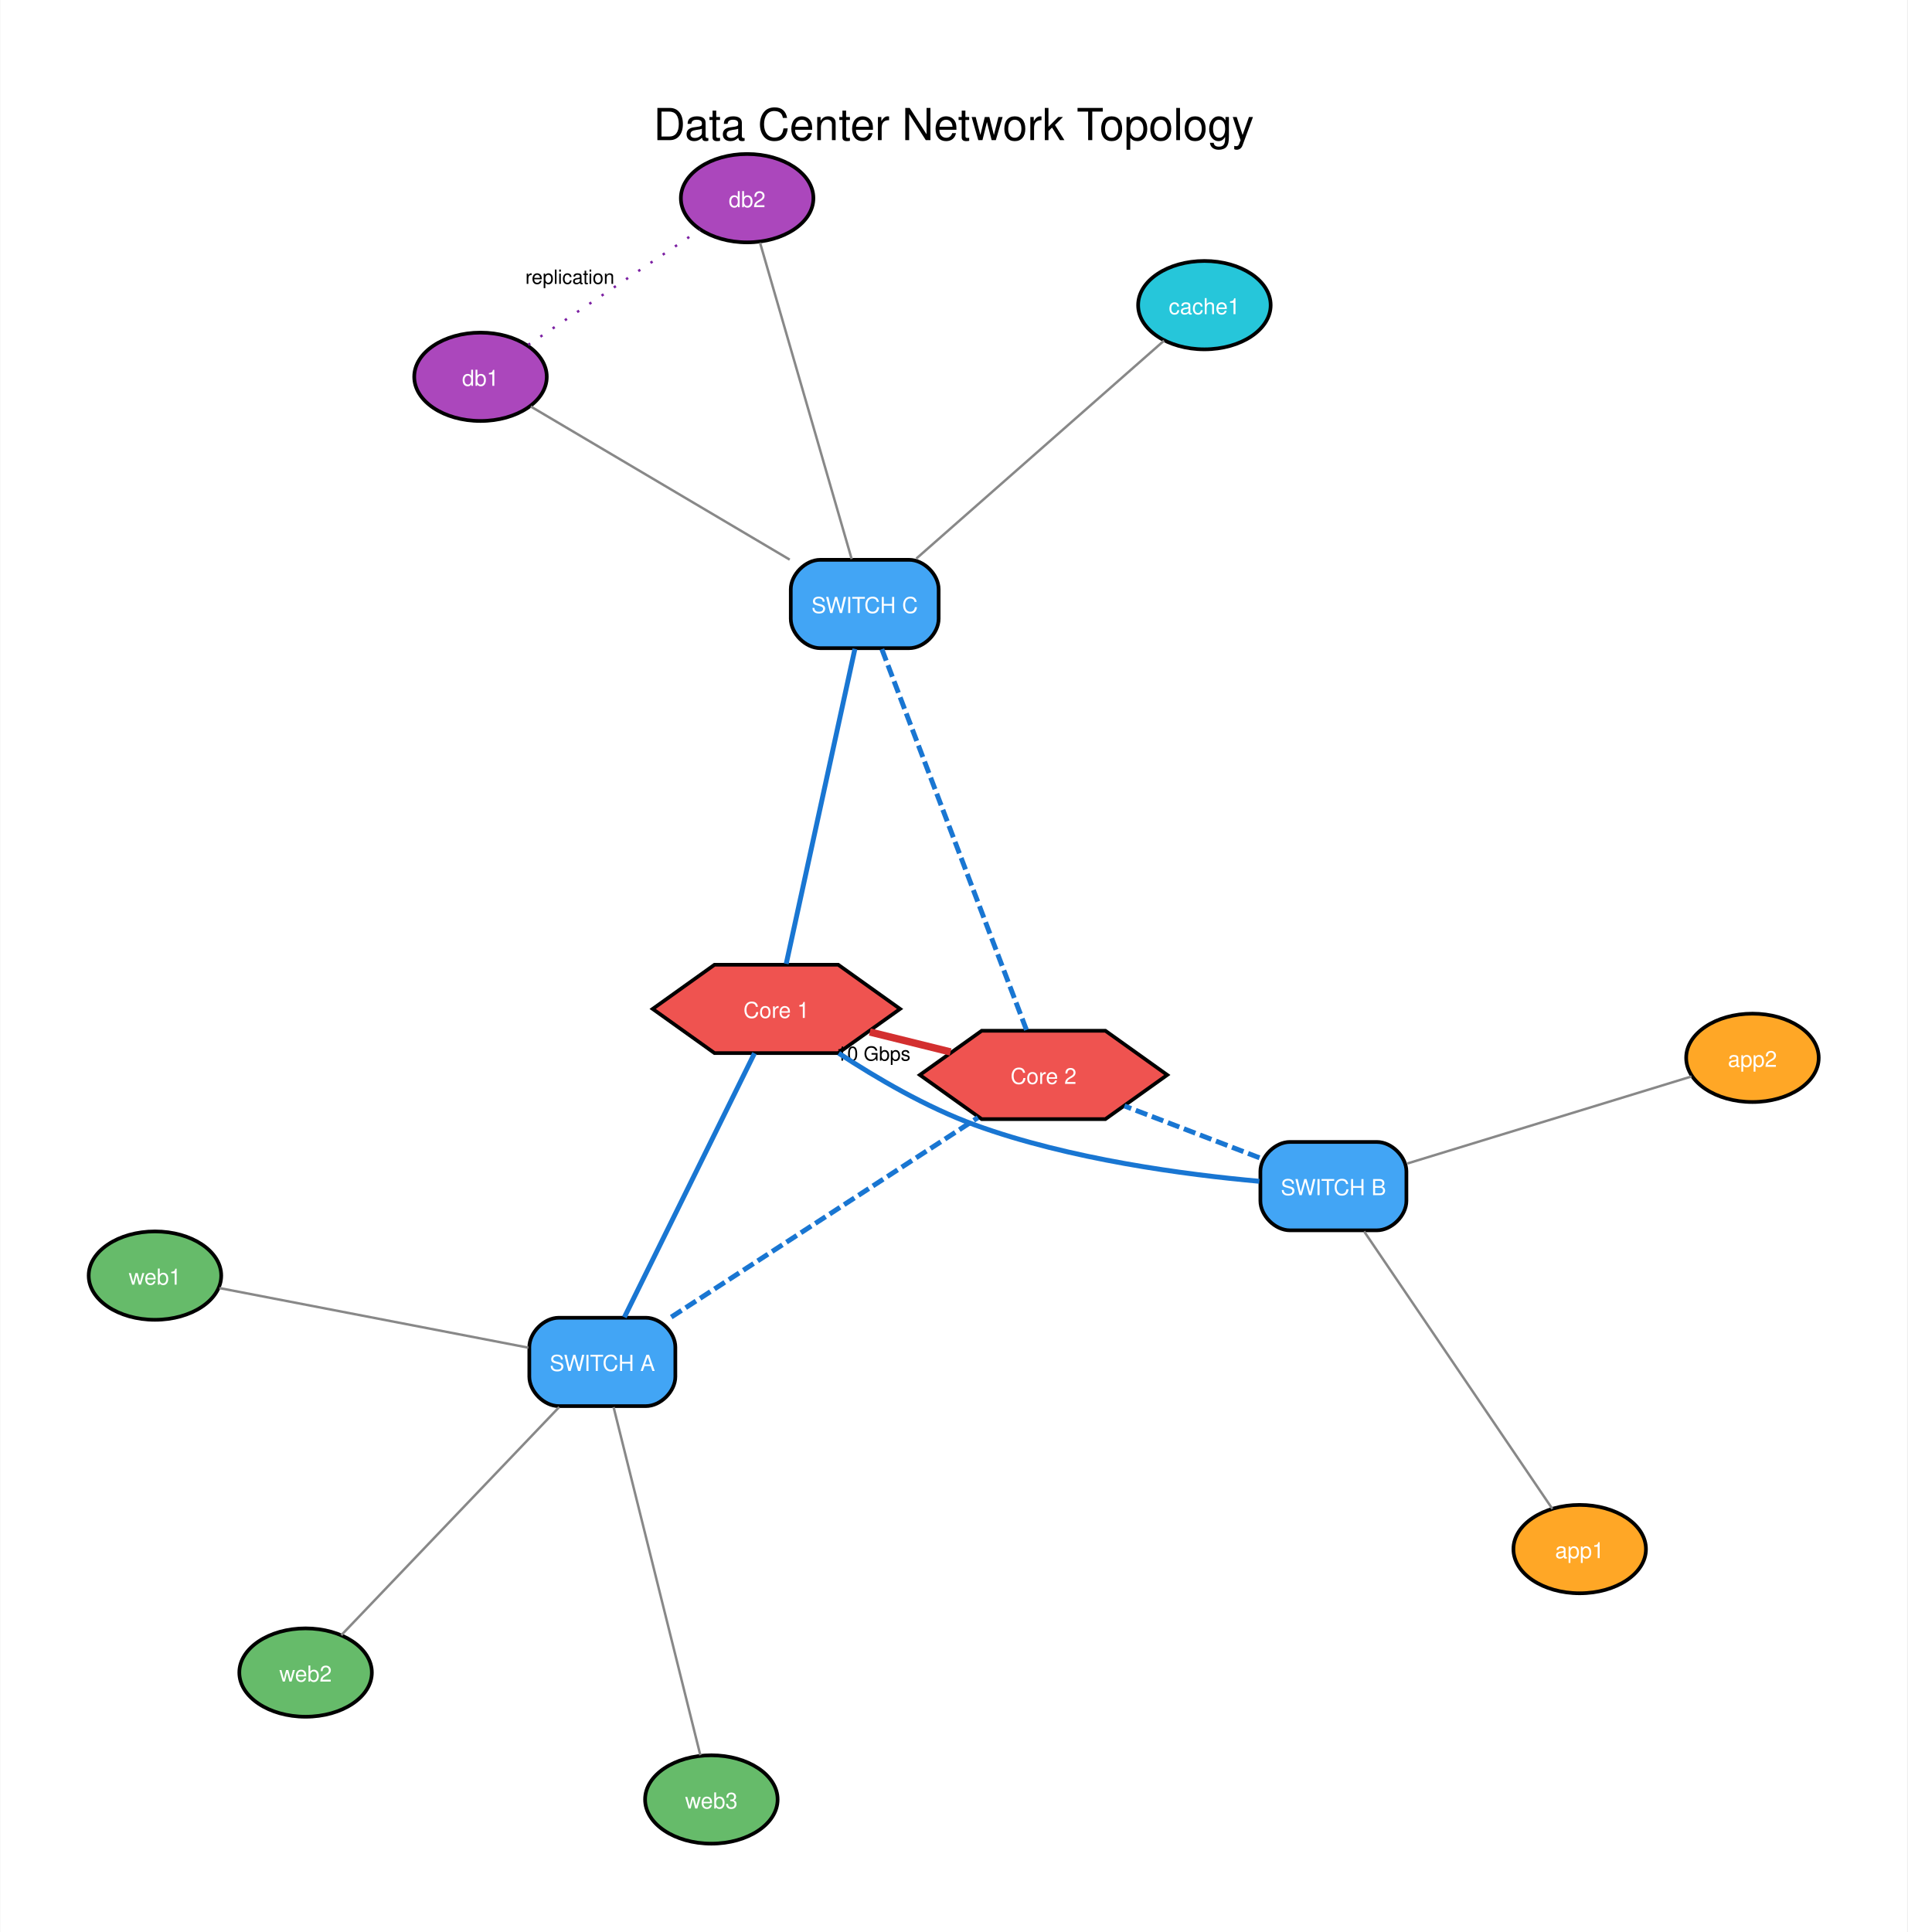
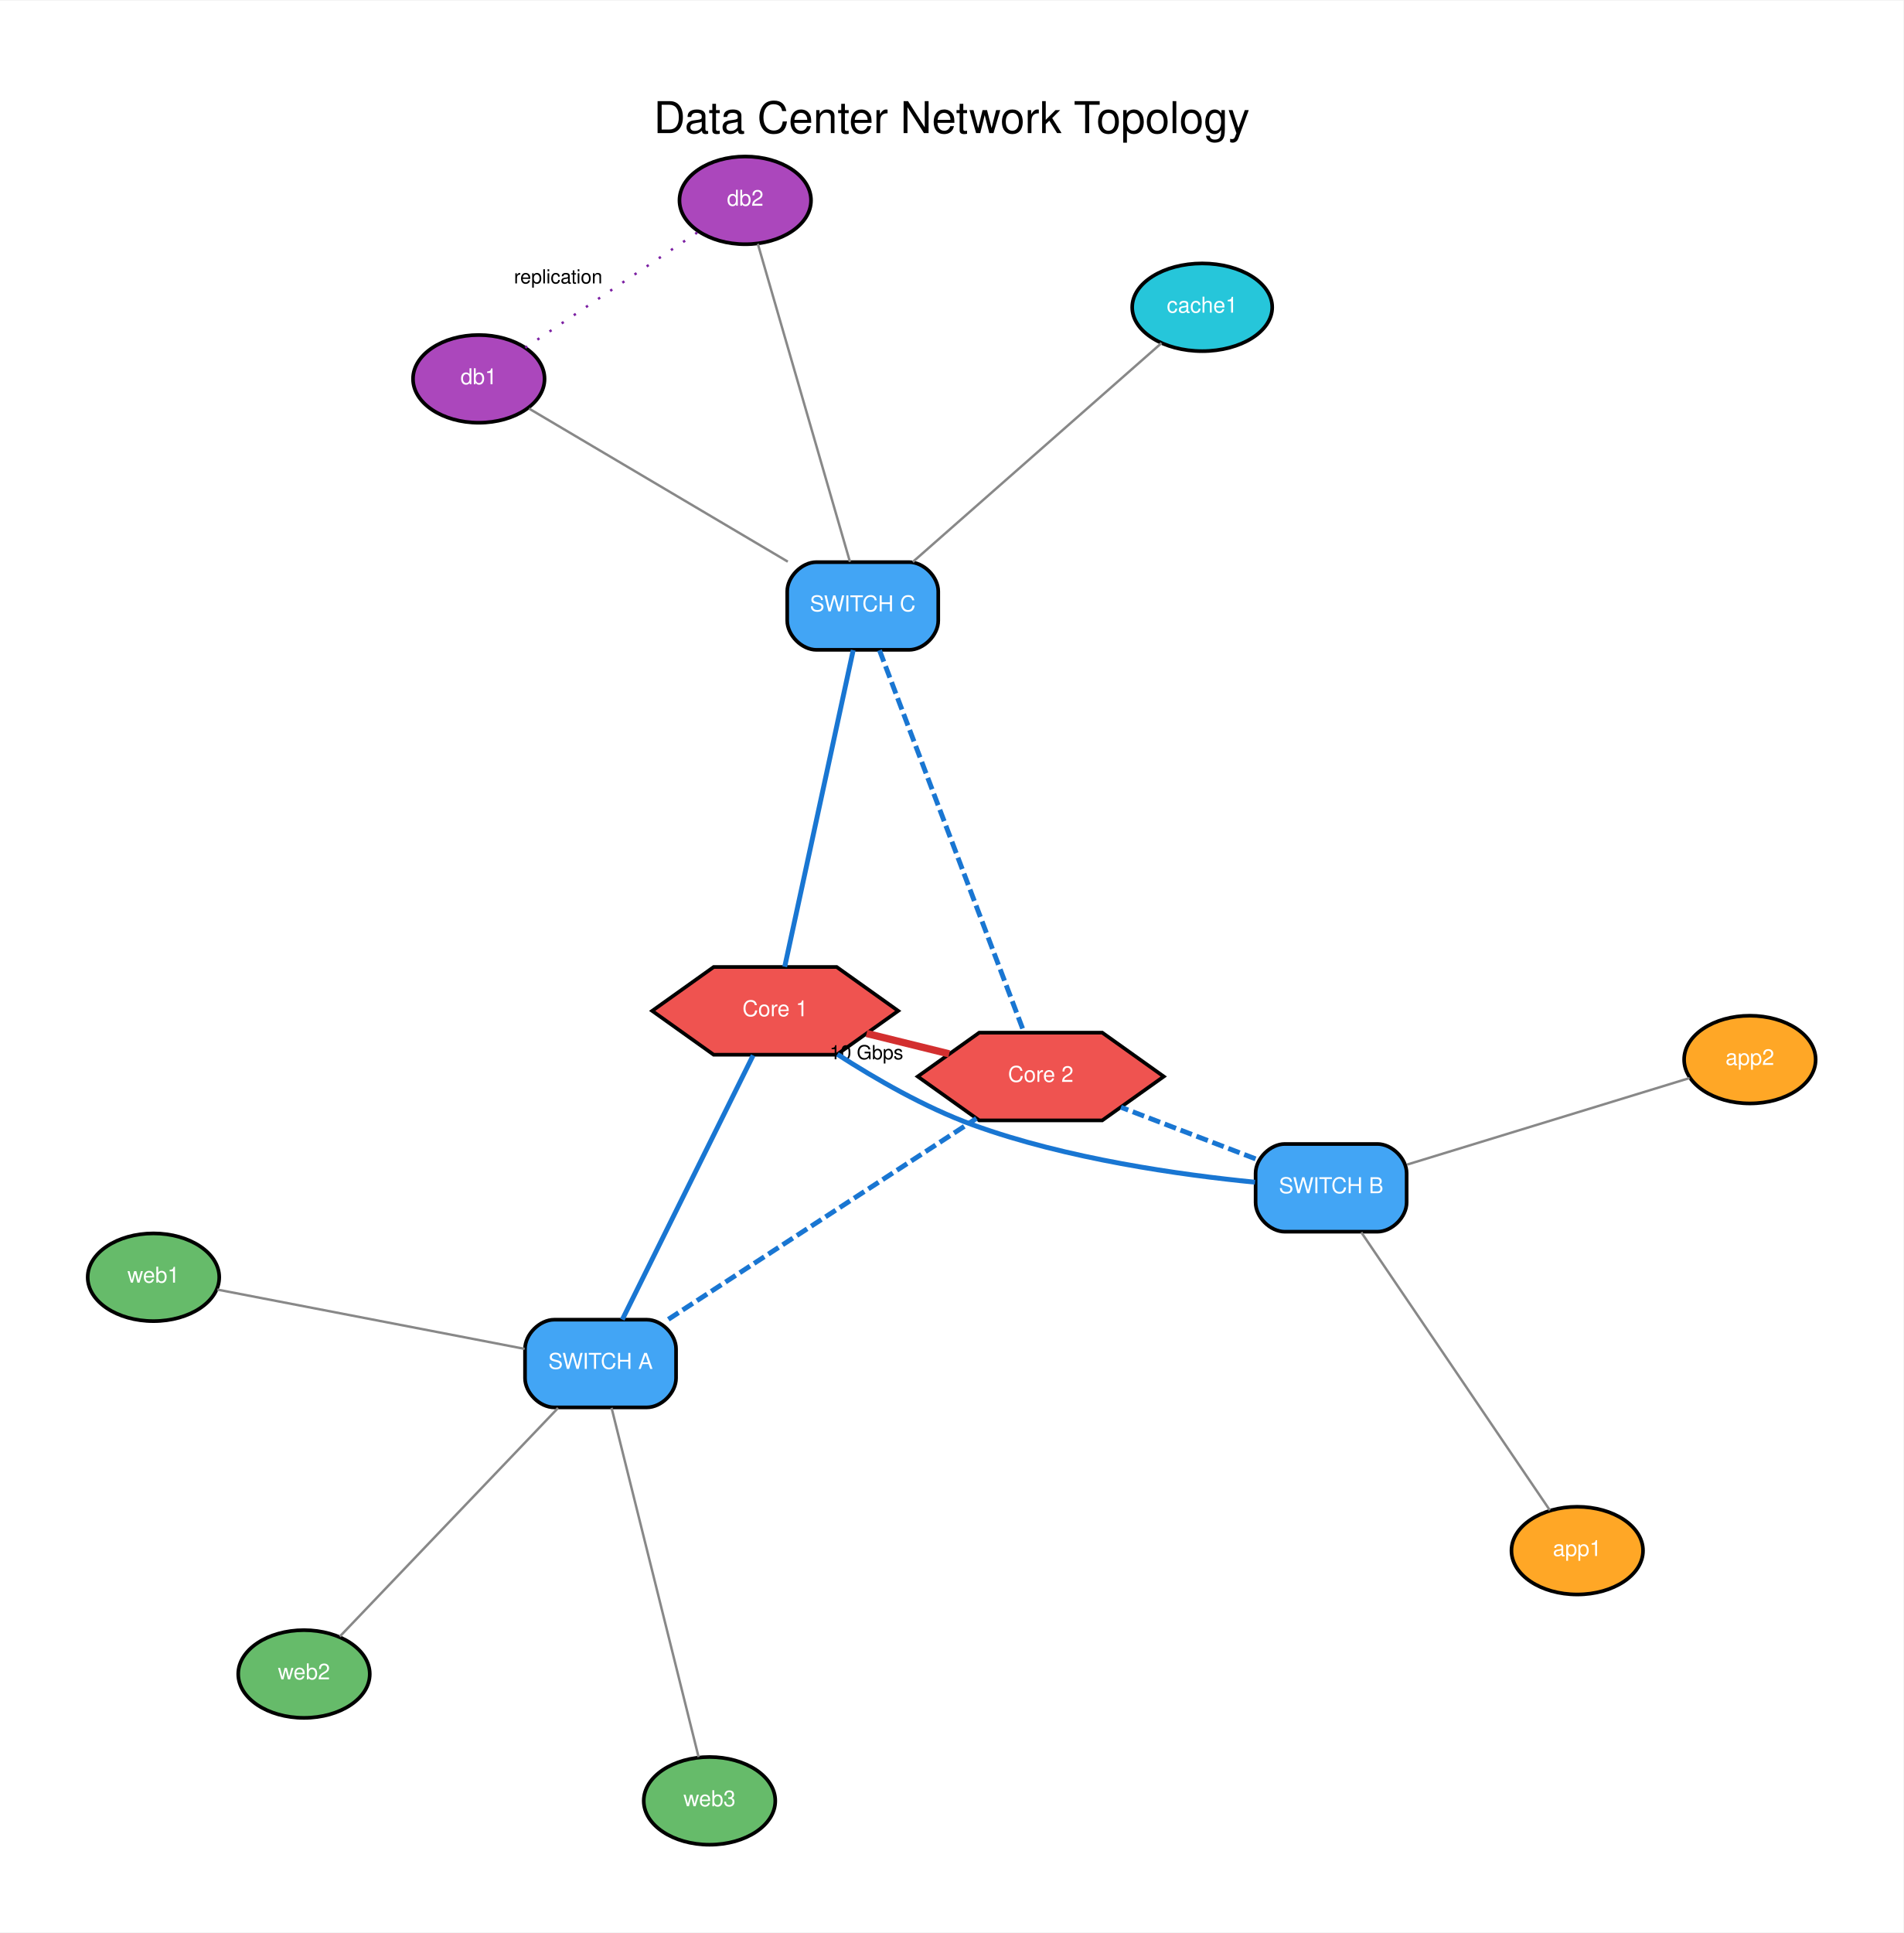
- <svg xmlns="http://www.w3.org/2000/svg" width="777pt" height="787pt" viewBox="0.00 0.00 776.89 787.17">
-   <g id="graph0" class="graph" transform="scale(1 1) rotate(0) translate(36 751.17)">
-     <polygon fill="white" stroke="none" points="-36,36 -36,-751.17 740.89,-751.17 740.89,36 -36,36" />
-     <text text-anchor="middle" x="352.44" y="-694.07" font-family="Helvetica,sans-Serif" font-size="18.00">Data Center Network Topology</text>
+ <svg xmlns="http://www.w3.org/2000/svg" width="781pt" height="793pt" viewBox="0.00 0.00 781.32 792.86">
+   <g id="graph0" class="graph" transform="scale(1 1) rotate(0) translate(36 756.86)">
+     <polygon fill="white" stroke="transparent" points="-36,36 -36,-756.86 745.32,-756.86 745.32,36 -36,36" />
+     <text text-anchor="middle" x="354.66" y="-702.46" font-family="Helvetica,sans-Serif" font-size="18.00">Data Center Network Topology</text>
    <g id="node1" class="node">
-       <polygon fill="#ef5350" stroke="black" stroke-width="1.5" points="330.59,-340.1 305.39,-358.1 254.99,-358.1 229.79,-340.1 254.99,-322.1 305.39,-322.1 330.59,-340.1" />
-       <text text-anchor="middle" x="280.19" y="-336.43" font-family="Helvetica,sans-Serif" font-size="9.00" fill="white">Core 1</text>
+       <polygon fill="#ef5350" stroke="black" stroke-width="1.5" points="332.71,-342.22 307.46,-360.22 256.96,-360.22 231.71,-342.22 256.96,-324.22 307.46,-324.22 332.71,-342.22" />
+       <text text-anchor="middle" x="282.21" y="-340.02" font-family="Helvetica,sans-Serif" font-size="9.00" fill="white">Core 1</text>
    </g>
    <g id="node2" class="node">
-       <polygon fill="#ef5350" stroke="black" stroke-width="1.5" points="439.45,-313.2 414.25,-331.2 363.85,-331.2 338.65,-313.2 363.85,-295.2 414.25,-295.2 439.45,-313.2" />
-       <text text-anchor="middle" x="389.05" y="-309.53" font-family="Helvetica,sans-Serif" font-size="9.00" fill="white">Core 2</text>
+       <polygon fill="#ef5350" stroke="black" stroke-width="1.5" points="441.72,-315.28 416.47,-333.28 365.97,-333.28 340.72,-315.28 365.97,-297.28 416.47,-297.28 441.72,-315.28" />
+       <text text-anchor="middle" x="391.22" y="-313.08" font-family="Helvetica,sans-Serif" font-size="9.00" fill="white">Core 2</text>
    </g>
    <g id="edge1" class="edge">
-       <path fill="none" stroke="#d32f2f" stroke-width="3" d="M318.27,-330.7C328.94,-328.06 340.53,-325.19 351.18,-322.56" />
-       <text text-anchor="middle" x="319.73" y="-319.03" font-family="Helvetica,sans-Serif" font-size="8.00">10 Gbps</text>
+       <path fill="none" stroke="#d32f2f" stroke-width="3" d="M319.73,-332.95C330.69,-330.24 342.67,-327.28 353.64,-324.57" />
+       <text text-anchor="middle" x="319.68" y="-322.36" font-family="Helvetica,sans-Serif" font-size="8.00">10 Gbps</text>
    </g>
    <g id="node3" class="node">
-       <path fill="#42a5f5" stroke="black" stroke-width="1.5" d="M227.03,-214.27C227.03,-214.27 191.53,-214.27 191.53,-214.27 185.53,-214.27 179.53,-208.27 179.53,-202.27 179.53,-202.27 179.53,-190.27 179.53,-190.27 179.53,-184.27 185.53,-178.27 191.53,-178.27 191.53,-178.27 227.03,-178.27 227.03,-178.27 233.03,-178.27 239.03,-184.27 239.03,-190.27 239.03,-190.27 239.03,-202.27 239.03,-202.27 239.03,-208.27 233.03,-214.27 227.03,-214.27" />
-       <text text-anchor="middle" x="209.28" y="-192.59" font-family="Helvetica,sans-Serif" font-size="9.00" fill="white">SWITCH A</text>
+       <path fill="#42a5f5" stroke="black" stroke-width="1.5" d="M229.52,-215.48C229.52,-215.48 191.52,-215.48 191.52,-215.48 185.52,-215.48 179.52,-209.48 179.52,-203.48 179.52,-203.48 179.52,-191.48 179.52,-191.48 179.52,-185.48 185.52,-179.48 191.52,-179.48 191.52,-179.48 229.52,-179.48 229.52,-179.48 235.52,-179.48 241.52,-185.48 241.52,-191.48 241.52,-191.48 241.52,-203.48 241.52,-203.48 241.52,-209.48 235.52,-215.48 229.52,-215.48" />
+       <text text-anchor="middle" x="210.52" y="-195.28" font-family="Helvetica,sans-Serif" font-size="9.00" fill="white">SWITCH A</text>
    </g>
    <g id="edge2" class="edge">
-       <path fill="none" stroke="#1976d2" stroke-width="2" d="M218.26,-214.48C231.9,-242.15 257.69,-294.46 271.28,-322.04" />
+       <path fill="none" stroke="#1976d2" stroke-width="2" d="M219.45,-215.52C233.19,-243.26 259.36,-296.08 273.16,-323.96" />
    </g>
    <g id="edge3" class="edge">
-       <path fill="none" stroke="#1976d2" stroke-width="2" stroke-dasharray="5,2" d="M237.37,-214.54C271.53,-236.76 328.8,-274.01 362.33,-295.82" />
+       <path fill="none" stroke="#1976d2" stroke-width="2" stroke-dasharray="5,2" d="M238.35,-215.63C272.81,-238.09 331.05,-276.06 364.82,-298.07" />
    </g>
    <g id="node6" class="node">
-       <ellipse fill="#66bb6a" stroke="black" stroke-width="1.5" cx="27" cy="-231.44" rx="27" ry="18" />
-       <text text-anchor="middle" x="27" y="-227.76" font-family="Helvetica,sans-Serif" font-size="9.00" fill="white">web1</text>
+       <ellipse fill="#66bb6a" stroke="black" stroke-width="1.5" cx="27" cy="-232.89" rx="27" ry="18" />
+       <text text-anchor="middle" x="27" y="-230.69" font-family="Helvetica,sans-Serif" font-size="9.00" fill="white">web1</text>
    </g>
    <g id="edge8" class="edge">
-       <path fill="none" stroke="#888888" d="M179.18,-202.07C144.09,-208.84 86.66,-219.92 53.29,-226.36" />
+       <path fill="none" stroke="#888888" d="M179.38,-203.49C143.9,-210.33 86.52,-221.41 53.22,-227.83" />
    </g>
    <g id="node7" class="node">
-       <ellipse fill="#66bb6a" stroke="black" stroke-width="1.5" cx="88.37" cy="-69.71" rx="27" ry="18" />
-       <text text-anchor="middle" x="88.37" y="-66.03" font-family="Helvetica,sans-Serif" font-size="9.00" fill="white">web2</text>
+       <ellipse fill="#66bb6a" stroke="black" stroke-width="1.5" cx="88.79" cy="-70.06" rx="27" ry="18" />
+       <text text-anchor="middle" x="88.79" y="-67.86" font-family="Helvetica,sans-Serif" font-size="9.00" fill="white">web2</text>
    </g>
    <g id="edge9" class="edge">
-       <path fill="none" stroke="#888888" d="M191.69,-177.86C167.72,-152.77 125.22,-108.28 102.93,-84.95" />
+       <path fill="none" stroke="#888888" d="M193.07,-179.22C169.01,-154.04 126.06,-109.08 103.52,-85.48" />
    </g>
    <g id="node8" class="node">
-       <ellipse fill="#66bb6a" stroke="black" stroke-width="1.5" cx="253.7" cy="-18" rx="27" ry="18" />
-       <text text-anchor="middle" x="253.7" y="-14.32" font-family="Helvetica,sans-Serif" font-size="9.00" fill="white">web3</text>
+       <ellipse fill="#66bb6a" stroke="black" stroke-width="1.5" cx="255.25" cy="-18" rx="27" ry="18" />
+       <text text-anchor="middle" x="255.25" y="-15.8" font-family="Helvetica,sans-Serif" font-size="9.00" fill="white">web3</text>
    </g>
    <g id="edge10" class="edge">
-       <path fill="none" stroke="#888888" d="M213.86,-177.86C222.42,-143.52 240.72,-70.1 249.21,-36.04" />
+       <path fill="none" stroke="#888888" d="M215.05,-179.28C223.65,-144.79 242.21,-70.3 250.77,-35.98" />
    </g>
    <g id="node4" class="node">
-       <path fill="#42a5f5" stroke="black" stroke-width="1.5" d="M524.9,-285.89C524.9,-285.89 489.4,-285.89 489.4,-285.89 483.4,-285.89 477.4,-279.89 477.4,-273.89 477.4,-273.89 477.4,-261.89 477.4,-261.89 477.4,-255.89 483.4,-249.89 489.4,-249.89 489.4,-249.89 524.9,-249.89 524.9,-249.89 530.9,-249.89 536.9,-255.89 536.9,-261.89 536.9,-261.89 536.9,-273.89 536.9,-273.89 536.9,-279.89 530.9,-285.89 524.9,-285.89" />
-       <text text-anchor="middle" x="507.15" y="-264.22" font-family="Helvetica,sans-Serif" font-size="9.00" fill="white">SWITCH B</text>
+       <path fill="#42a5f5" stroke="black" stroke-width="1.5" d="M529.42,-287.59C529.42,-287.59 491.42,-287.59 491.42,-287.59 485.42,-287.59 479.42,-281.59 479.42,-275.59 479.42,-275.59 479.42,-263.59 479.42,-263.59 479.42,-257.59 485.42,-251.59 491.42,-251.59 491.42,-251.59 529.42,-251.59 529.42,-251.59 535.42,-251.59 541.42,-257.59 541.42,-263.59 541.42,-263.59 541.42,-275.59 541.42,-275.59 541.42,-281.59 535.42,-287.59 529.42,-287.59" />
+       <text text-anchor="middle" x="510.42" y="-267.39" font-family="Helvetica,sans-Serif" font-size="9.00" fill="white">SWITCH B</text>
    </g>
    <g id="edge4" class="edge">
-       <path fill="none" stroke="#1976d2" stroke-width="2" d="M476.98,-269.87C446.87,-272.57 399.66,-278.79 361.11,-292.82 341.38,-299.99 320.99,-311.94 305.61,-322.04" />
+       <path fill="none" stroke="#1976d2" stroke-width="2" d="M479.19,-271.9C448.85,-274.88 401.86,-281.44 363.37,-295.43 343.65,-302.59 323.19,-314.42 307.75,-324.39" />
    </g>
    <g id="edge5" class="edge">
-       <path fill="none" stroke="#1976d2" stroke-width="2" stroke-dasharray="5,2" d="M477.04,-279.44C460.23,-285.89 439.26,-293.94 422.01,-300.56" />
+       <path fill="none" stroke="#1976d2" stroke-width="2" stroke-dasharray="5,2" d="M479.41,-281.48C462.44,-287.98 441.42,-296.04 424.16,-302.66" />
    </g>
    <g id="node9" class="node">
-       <ellipse fill="#ffa726" stroke="black" stroke-width="1.5" cx="607.5" cy="-120.01" rx="27" ry="18" />
-       <text text-anchor="middle" x="607.5" y="-116.33" font-family="Helvetica,sans-Serif" font-size="9.00" fill="white">app1</text>
+       <ellipse fill="#ffa726" stroke="black" stroke-width="1.5" cx="611.45" cy="-120.7" rx="27" ry="18" />
+       <text text-anchor="middle" x="611.45" y="-118.5" font-family="Helvetica,sans-Serif" font-size="9.00" fill="white">app1</text>
    </g>
    <g id="edge11" class="edge">
-       <path fill="none" stroke="#888888" d="M519.66,-249.46C539.41,-220.35 577.52,-164.18 596.38,-136.39" />
+       <path fill="none" stroke="#888888" d="M522.81,-251.33C542.62,-222.14 581.14,-165.37 600.2,-137.28" />
    </g>
    <g id="node10" class="node">
-       <ellipse fill="#ffa726" stroke="black" stroke-width="1.5" cx="677.89" cy="-320.17" rx="27" ry="18" />
-       <text text-anchor="middle" x="677.89" y="-316.5" font-family="Helvetica,sans-Serif" font-size="9.00" fill="white">app2</text>
+       <ellipse fill="#ffa726" stroke="black" stroke-width="1.5" cx="682.32" cy="-322.23" rx="27" ry="18" />
+       <text text-anchor="middle" x="682.32" y="-320.03" font-family="Helvetica,sans-Serif" font-size="9.00" fill="white">app2</text>
    </g>
    <g id="edge12" class="edge">
-       <path fill="none" stroke="#888888" d="M537.28,-277.12C570.21,-287.2 622.36,-303.17 653.04,-312.57" />
+       <path fill="none" stroke="#888888" d="M541.55,-279.12C574.83,-289.32 626.93,-305.27 657.54,-314.64" />
    </g>
    <g id="node5" class="node">
-       <path fill="#42a5f5" stroke="black" stroke-width="1.5" d="M334.31,-523.08C334.31,-523.08 298.06,-523.08 298.06,-523.08 292.06,-523.08 286.06,-517.08 286.06,-511.08 286.06,-511.08 286.06,-499.08 286.06,-499.08 286.06,-493.08 292.06,-487.08 298.06,-487.08 298.06,-487.08 334.31,-487.08 334.31,-487.08 340.31,-487.08 346.31,-493.08 346.31,-499.08 346.31,-499.08 346.31,-511.08 346.31,-511.08 346.31,-517.08 340.31,-523.08 334.31,-523.08" />
-       <text text-anchor="middle" x="316.18" y="-501.4" font-family="Helvetica,sans-Serif" font-size="9.00" fill="white">SWITCH C</text>
+       <path fill="#42a5f5" stroke="black" stroke-width="1.5" d="M337.15,-526.39C337.15,-526.39 299.15,-526.39 299.15,-526.39 293.15,-526.39 287.15,-520.39 287.15,-514.39 287.15,-514.39 287.15,-502.39 287.15,-502.39 287.15,-496.39 293.15,-490.39 299.15,-490.39 299.15,-490.39 337.15,-490.39 337.15,-490.39 343.15,-490.39 349.15,-496.39 349.15,-502.39 349.15,-502.39 349.15,-514.39 349.15,-514.39 349.15,-520.39 343.15,-526.39 337.15,-526.39" />
+       <text text-anchor="middle" x="318.15" y="-506.19" font-family="Helvetica,sans-Serif" font-size="9.00" fill="white">SWITCH C</text>
    </g>
    <g id="edge6" class="edge">
-       <path fill="none" stroke="#1976d2" stroke-width="2" d="M312.19,-486.79C305.28,-455.08 291.13,-390.24 284.2,-358.47" />
+       <path fill="none" stroke="#1976d2" stroke-width="2" d="M314.24,-490.29C307.32,-458.33 293.03,-392.25 286.12,-360.3" />
    </g>
    <g id="edge7" class="edge">
-       <path fill="none" stroke="#1976d2" stroke-width="2" stroke-dasharray="5,2" d="M323.17,-486.68C337.1,-450 368.18,-368.17 382.09,-331.54" />
+       <path fill="none" stroke="#1976d2" stroke-width="2" stroke-dasharray="5,2" d="M325.03,-490.22C338.95,-453.42 370.36,-370.43 384.31,-333.54" />
    </g>
    <g id="node11" class="node">
-       <ellipse fill="#ab47bc" stroke="black" stroke-width="1.5" cx="159.64" cy="-597.65" rx="27" ry="18" />
-       <text text-anchor="middle" x="159.64" y="-593.98" font-family="Helvetica,sans-Serif" font-size="9.00" fill="white">db1</text>
+       <ellipse fill="#ab47bc" stroke="black" stroke-width="1.5" cx="160.54" cy="-601.6" rx="27" ry="18" />
+       <text text-anchor="middle" x="160.54" y="-599.4" font-family="Helvetica,sans-Serif" font-size="9.00" fill="white">db1</text>
    </g>
    <g id="edge13" class="edge">
-       <path fill="none" stroke="#888888" d="M285.63,-523.15C254.49,-541.56 207.05,-569.62 180.15,-585.53" />
+       <path fill="none" stroke="#888888" d="M287.39,-526.58C256.03,-545.13 208.27,-573.37 181.19,-589.39" />
    </g>
    <g id="node12" class="node">
-       <ellipse fill="#ab47bc" stroke="black" stroke-width="1.5" cx="268.28" cy="-670.42" rx="27" ry="18" />
-       <text text-anchor="middle" x="268.28" y="-666.75" font-family="Helvetica,sans-Serif" font-size="9.00" fill="white">db2</text>
+       <ellipse fill="#ab47bc" stroke="black" stroke-width="1.5" cx="269.92" cy="-674.86" rx="27" ry="18" />
+       <text text-anchor="middle" x="269.92" y="-672.66" font-family="Helvetica,sans-Serif" font-size="9.00" fill="white">db2</text>
    </g>
    <g id="edge14" class="edge">
-       <path fill="none" stroke="#888888" d="M310.87,-523.4C301.64,-555.27 282.74,-620.52 273.54,-652.27" />
+       <path fill="none" stroke="#888888" d="M312.9,-526.52C303.6,-558.63 284.34,-625.1 275.09,-657" />
    </g>
    <g id="node13" class="node">
-       <ellipse fill="#26c6da" stroke="black" stroke-width="1.5" cx="454.59" cy="-626.84" rx="27" ry="18" />
-       <text text-anchor="middle" x="454.59" y="-623.16" font-family="Helvetica,sans-Serif" font-size="9.00" fill="white">cache1</text>
+       <ellipse fill="#26c6da" stroke="black" stroke-width="1.5" cx="457.5" cy="-630.98" rx="28.74" ry="18" />
+       <text text-anchor="middle" x="457.5" y="-628.78" font-family="Helvetica,sans-Serif" font-size="9.00" fill="white">cache1</text>
    </g>
    <g id="edge15" class="edge">
-       <path fill="none" stroke="#888888" d="M337.2,-523.57C364.88,-547.92 412.97,-590.23 438.15,-612.38" />
+       <path fill="none" stroke="#888888" d="M338.71,-526.48C366.42,-550.86 415.21,-593.78 440.79,-616.28" />
    </g>
    <g id="edge16" class="edge">
-       <path fill="none" stroke="#7b1fa2" stroke-dasharray="1,5" d="M179.06,-610.66C198.84,-623.91 229.31,-644.32 249.02,-657.53" />
-       <text text-anchor="middle" x="196.07" y="-635.51" font-family="Helvetica,sans-Serif" font-size="8.00">replication</text>
+       <path fill="none" stroke="#7b1fa2" stroke-dasharray="1,5" d="M179.6,-614.36C199.55,-627.72 230.71,-648.6 250.72,-662" />
+       <text text-anchor="middle" x="193.14" y="-640.77" font-family="Helvetica,sans-Serif" font-size="8.00">replication</text>
    </g>
  </g>
</svg>
